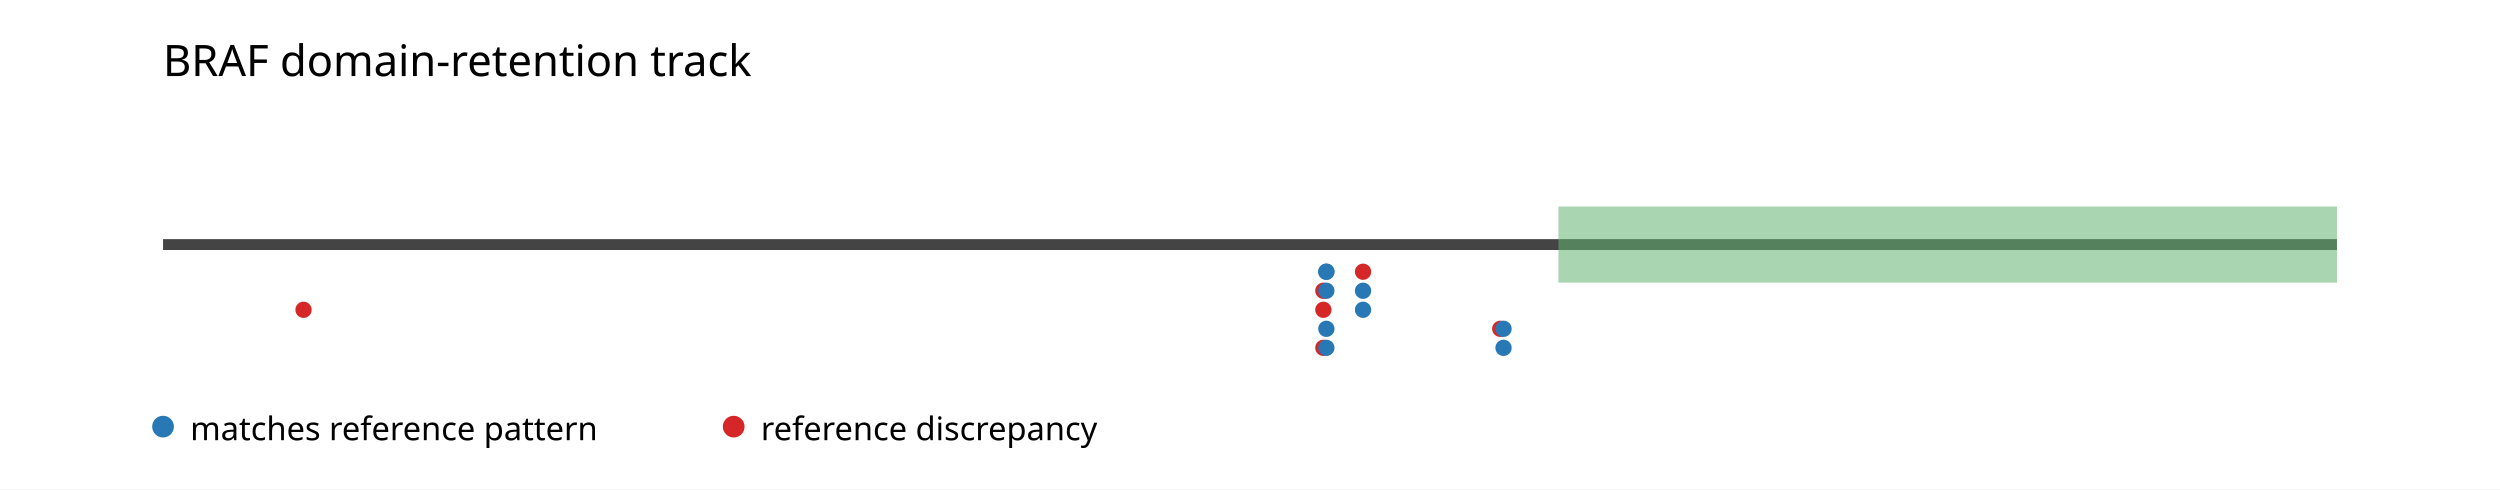
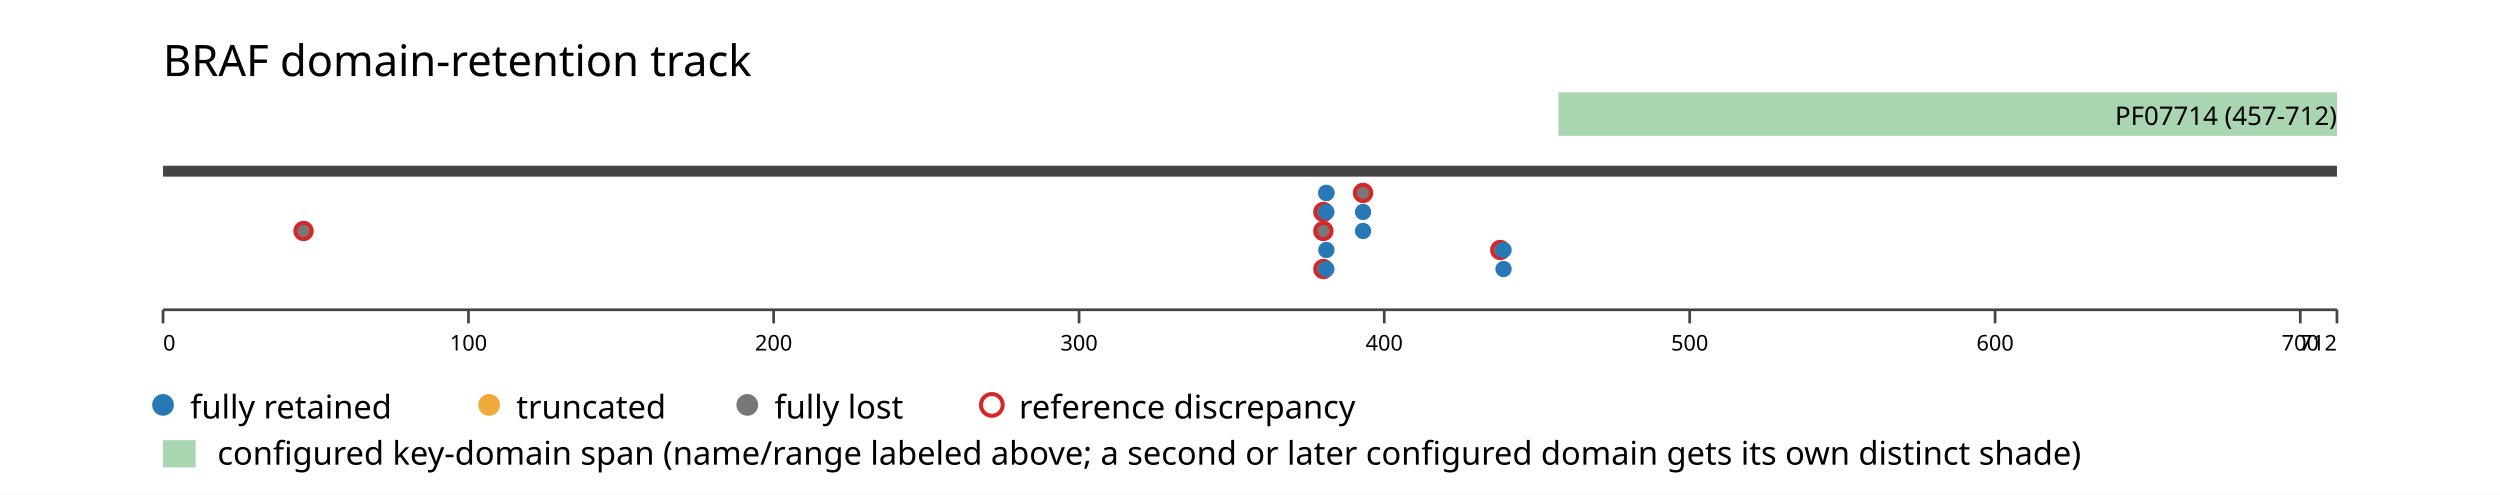
- <svg xmlns="http://www.w3.org/2000/svg" width="920" height="180" viewBox="0 0 920 180">
-   <rect width="920" height="180" fill="white" />
+ <svg xmlns="http://www.w3.org/2000/svg" width="920" height="182" viewBox="0 0 920 182">
+   <rect width="920" height="182" fill="white" />
  <text x="60" y="28" font-family="sans-serif" font-size="16">BRAF domain-retention track</text>
-   <line x1="60" y1="90" x2="860" y2="90" stroke="#444" stroke-width="4" />
-   <rect x="573.5" y="76" width="286.5" height="28" fill="#62b36f" opacity="0.55" />
-   <circle cx="488.1" cy="100" r="3" fill="#2878b5" />
-   <circle cx="501.6" cy="107" r="3" fill="#2878b5" />
-   <circle cx="487.0" cy="114" r="3" fill="#d62728" />
-   <circle cx="552.1" cy="121" r="3" fill="#d62728" />
-   <circle cx="487.0" cy="128" r="3" fill="#d62728" />
-   <circle cx="501.6" cy="100" r="3" fill="#d62728" />
-   <circle cx="487.0" cy="107" r="3" fill="#d62728" />
-   <circle cx="111.7" cy="114" r="3" fill="#d62728" />
-   <circle cx="553.3" cy="121" r="3" fill="#2878b5" />
-   <circle cx="488.1" cy="128" r="3" fill="#2878b5" />
-   <circle cx="488.1" cy="100" r="3" fill="#2878b5" />
-   <circle cx="488.1" cy="107" r="3" fill="#2878b5" />
-   <circle cx="501.6" cy="114" r="3" fill="#2878b5" />
-   <circle cx="488.1" cy="121" r="3" fill="#2878b5" />
-   <circle cx="553.3" cy="128" r="3" fill="#2878b5" />
-   <circle cx="60" cy="157" r="4" fill="#2878b5" />
-   <text x="70" y="162" font-family="sans-serif" font-size="12">matches reference pattern</text>
-   <circle cx="270" cy="157" r="4" fill="#d62728" />
-   <text x="280" y="162" font-family="sans-serif" font-size="12">reference discrepancy</text>
+   <rect x="573.5" y="34.0" width="286.5" height="16.0" fill="#62b36f" opacity="0.55" />
+   <text x="860.0" y="46.0" font-family="sans-serif" font-size="9.5" text-anchor="end">PF07714 (457-712)</text>
+   <line x1="60.0" y1="63.0" x2="860.0" y2="63.0" stroke="#444444" stroke-width="4" />
+   <circle cx="488.1" cy="71.0" r="3" fill="#2878b5" stroke="none" stroke-width="0" />
+   <circle cx="501.6" cy="78.0" r="3" fill="#2878b5" stroke="none" stroke-width="0" />
+   <circle cx="487.0" cy="85.0" r="3" fill="#777777" stroke="#d62728" stroke-width="1.5" />
+   <circle cx="552.1" cy="92.0" r="3" fill="#777777" stroke="#d62728" stroke-width="1.5" />
+   <circle cx="487.0" cy="99.0" r="3" fill="#777777" stroke="#d62728" stroke-width="1.5" />
+   <circle cx="501.6" cy="71.0" r="3" fill="#777777" stroke="#d62728" stroke-width="1.5" />
+   <circle cx="487.0" cy="78.0" r="3" fill="#777777" stroke="#d62728" stroke-width="1.5" />
+   <circle cx="111.7" cy="85.0" r="3" fill="#777777" stroke="#d62728" stroke-width="1.5" />
+   <circle cx="553.3" cy="92.0" r="3" fill="#2878b5" stroke="none" stroke-width="0" />
+   <circle cx="488.1" cy="99.0" r="3" fill="#2878b5" stroke="none" stroke-width="0" />
+   <circle cx="488.1" cy="71.0" r="3" fill="#2878b5" stroke="none" stroke-width="0" />
+   <circle cx="488.1" cy="78.0" r="3" fill="#2878b5" stroke="none" stroke-width="0" />
+   <circle cx="501.6" cy="85.0" r="3" fill="#2878b5" stroke="none" stroke-width="0" />
+   <circle cx="488.1" cy="92.0" r="3" fill="#2878b5" stroke="none" stroke-width="0" />
+   <circle cx="553.3" cy="99.0" r="3" fill="#2878b5" stroke="none" stroke-width="0" />
+   <line x1="60.0" y1="114.0" x2="860.0" y2="114.0" stroke="#444444" stroke-width="1" />
+   <line x1="60.0" y1="114.0" x2="60.0" y2="119.0" stroke="#444444" stroke-width="1" />
+   <text x="60.0" y="129.0" font-family="sans-serif" font-size="8" text-anchor="start">0</text>
+   <line x1="172.4" y1="114.0" x2="172.4" y2="119.0" stroke="#444444" stroke-width="1" />
+   <text x="172.4" y="129.0" font-family="sans-serif" font-size="8" text-anchor="middle">100</text>
+   <line x1="284.7" y1="114.0" x2="284.7" y2="119.0" stroke="#444444" stroke-width="1" />
+   <text x="284.7" y="129.0" font-family="sans-serif" font-size="8" text-anchor="middle">200</text>
+   <line x1="397.1" y1="114.0" x2="397.1" y2="119.0" stroke="#444444" stroke-width="1" />
+   <text x="397.1" y="129.0" font-family="sans-serif" font-size="8" text-anchor="middle">300</text>
+   <line x1="509.4" y1="114.0" x2="509.4" y2="119.0" stroke="#444444" stroke-width="1" />
+   <text x="509.4" y="129.0" font-family="sans-serif" font-size="8" text-anchor="middle">400</text>
+   <line x1="621.8" y1="114.0" x2="621.8" y2="119.0" stroke="#444444" stroke-width="1" />
+   <text x="621.8" y="129.0" font-family="sans-serif" font-size="8" text-anchor="middle">500</text>
+   <line x1="734.2" y1="114.0" x2="734.2" y2="119.0" stroke="#444444" stroke-width="1" />
+   <text x="734.2" y="129.0" font-family="sans-serif" font-size="8" text-anchor="middle">600</text>
+   <line x1="846.5" y1="114.0" x2="846.5" y2="119.0" stroke="#444444" stroke-width="1" />
+   <text x="846.5" y="129.0" font-family="sans-serif" font-size="8" text-anchor="middle">700</text>
+   <line x1="860.0" y1="114.0" x2="860.0" y2="119.0" stroke="#444444" stroke-width="1" />
+   <text x="860.0" y="129.0" font-family="sans-serif" font-size="8" text-anchor="end">712</text>
+   <circle cx="60" cy="149.0" r="4" fill="#2878b5" />
+   <text x="70" y="154.0" font-family="sans-serif" font-size="12">fully retained</text>
+   <circle cx="180" cy="149.0" r="4" fill="#f2a93b" />
+   <text x="190" y="154.0" font-family="sans-serif" font-size="12">truncated</text>
+   <circle cx="275" cy="149.0" r="4" fill="#777777" />
+   <text x="285" y="154.0" font-family="sans-serif" font-size="12">fully lost</text>
+   <circle cx="365" cy="149.0" r="4" fill="white" stroke="#d62728" stroke-width="1.5" />
+   <text x="375" y="154.0" font-family="sans-serif" font-size="12">reference discrepancy</text>
+   <rect x="60" y="162.0" width="12" height="10" fill="#62b36f" opacity="0.55" />
+   <text x="80" y="171.0" font-family="sans-serif" font-size="12">configured key-domain span (name/range labeled above; a second or later configured domain gets its own distinct shade)</text>
</svg>
